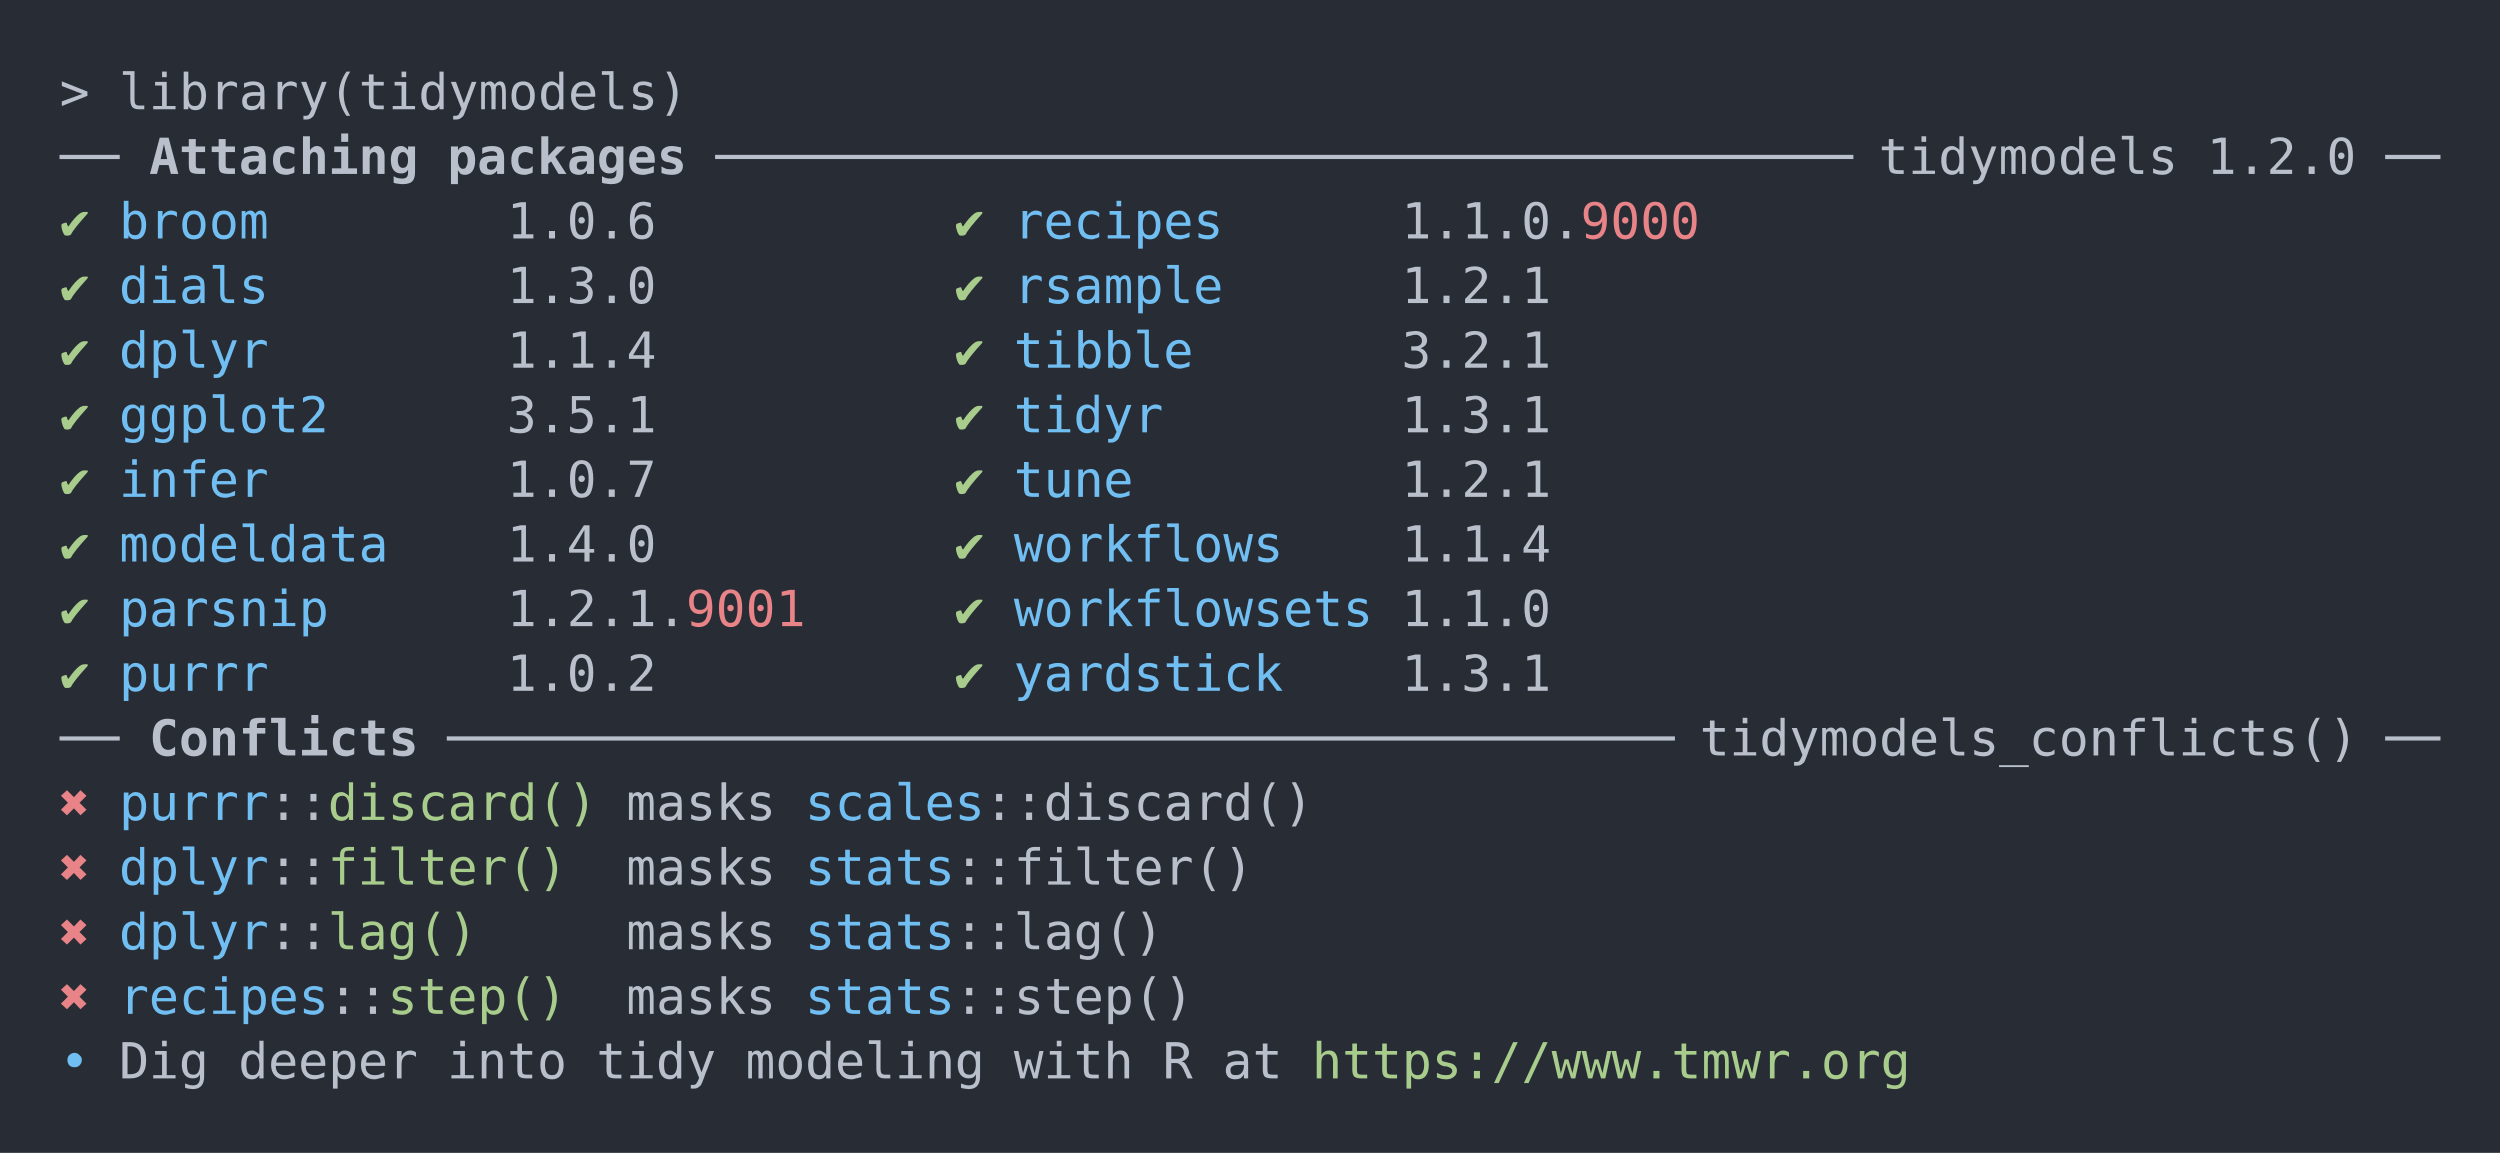
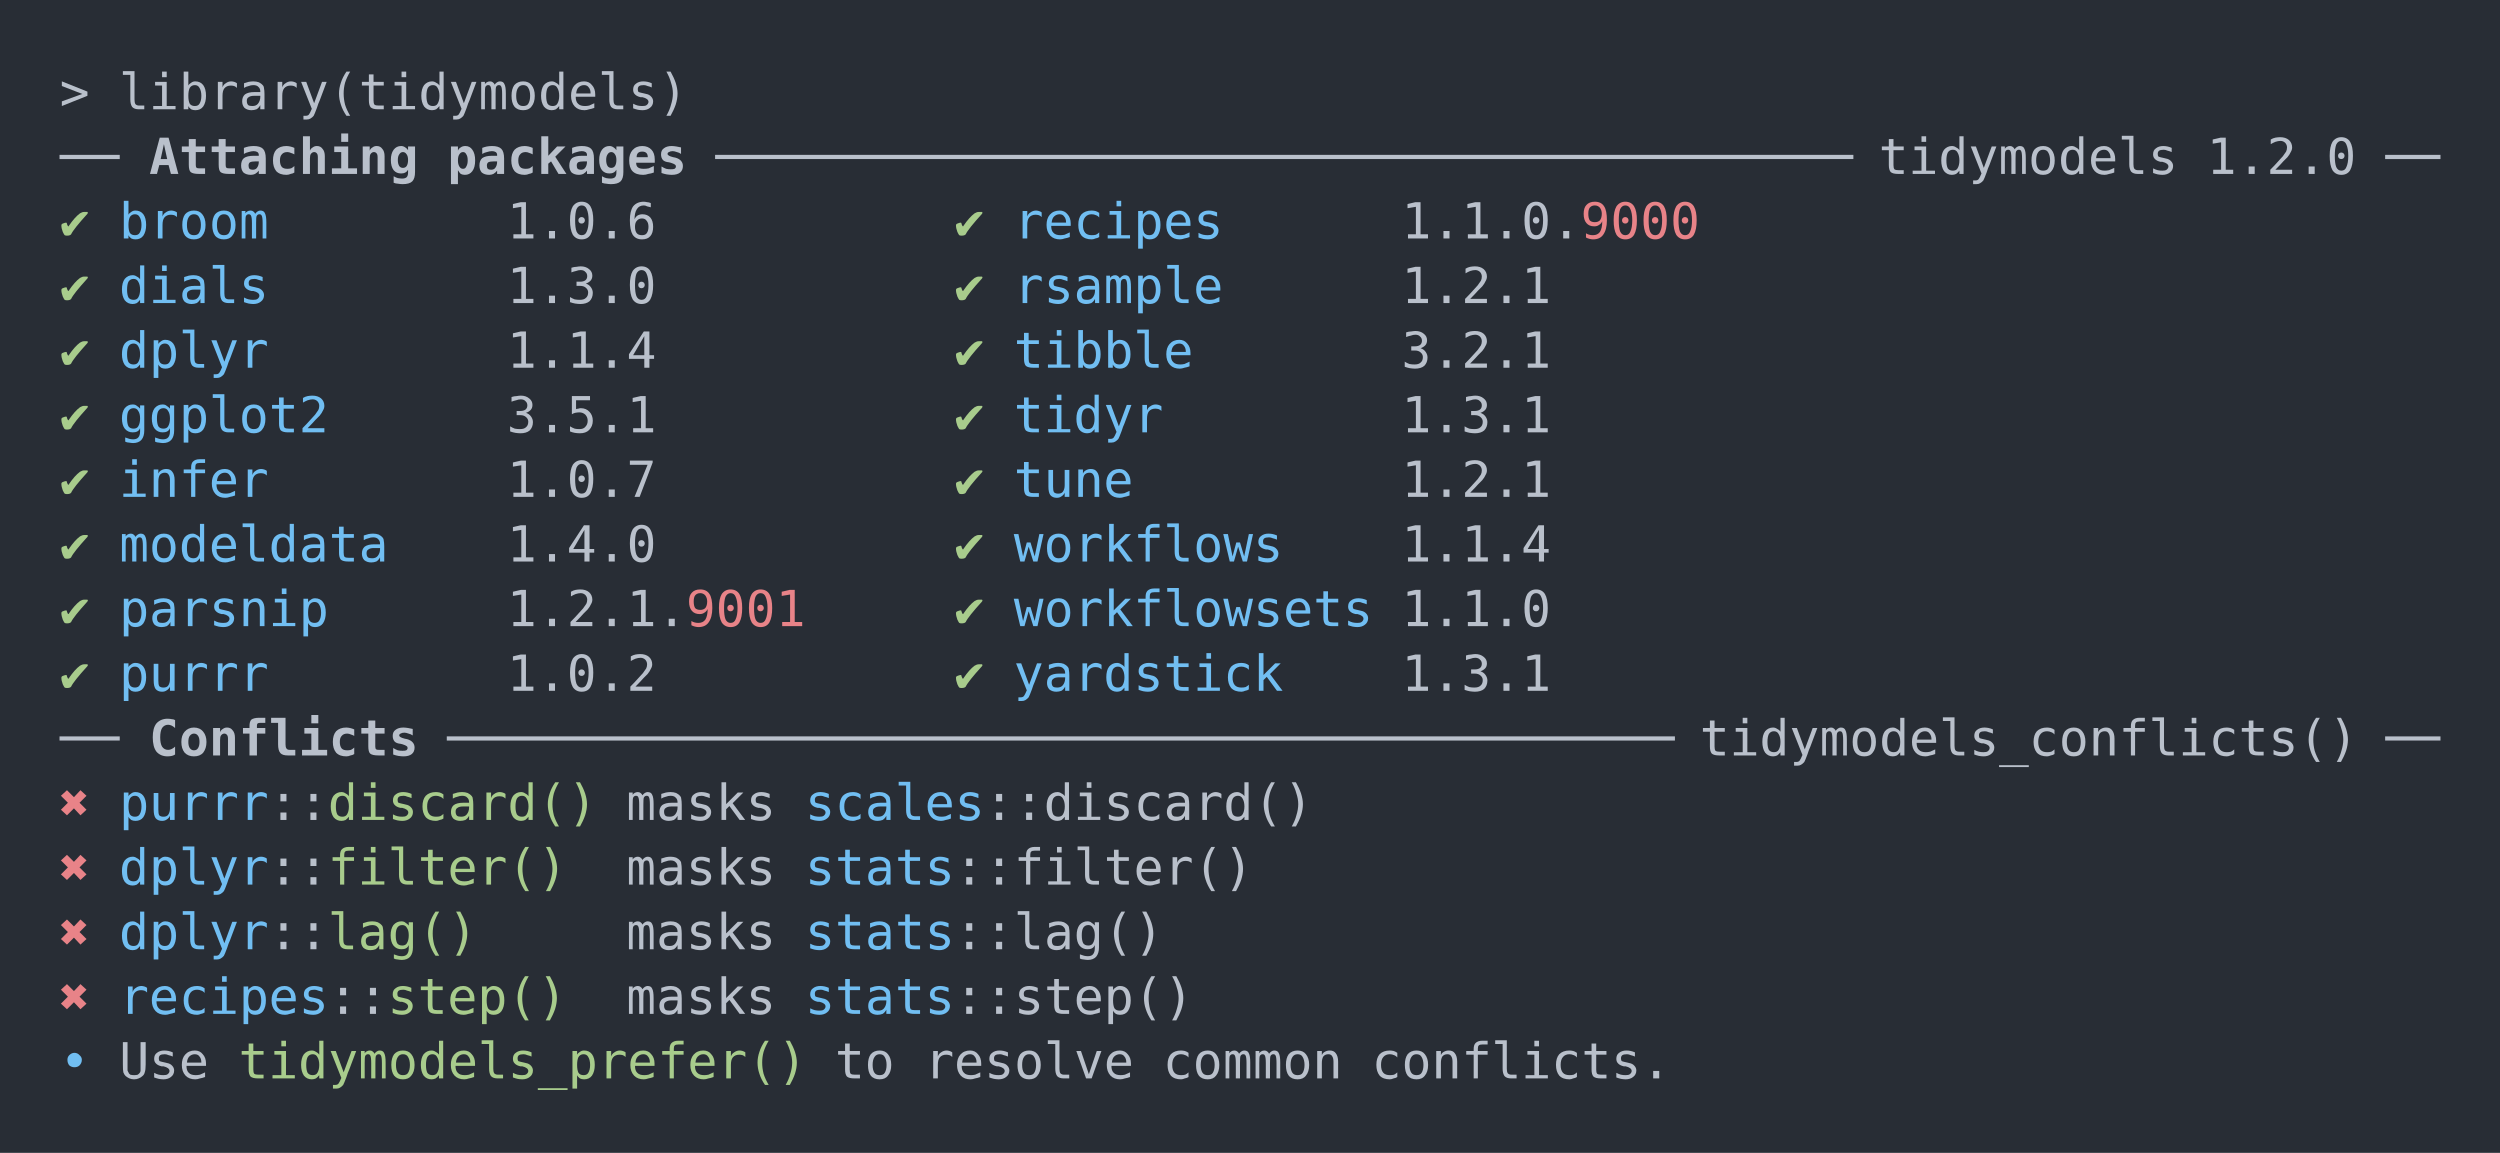
<svg xmlns="http://www.w3.org/2000/svg" xmlns:xlink="http://www.w3.org/1999/xlink" width="840" height="387.36">
  <rect width="840" height="387.36" rx="0" ry="0" class="a" />
  <svg height="347.36" viewBox="0 0 80 34.736" width="800" x="20" y="20">
    <style>.a{fill:rgb(40,45,53)}.b{font-family:'Fira Code',Monaco,Consolas,Menlo,'Bitstream Vera Sans Mono','Powerline Symbols',monospace}.c{fill:transparent}.d{fill:rgb(185,192,203);white-space:pre}.e{fill:rgb(185,192,203);font-weight:bold;white-space:pre}.f{fill:rgb(168,204,140);white-space:pre}.g{fill:rgb(113,190,242);white-space:pre}.h{fill:rgb(232,131,136);white-space:pre}</style>
    <g font-family="'Fira Code',Monaco,Consolas,Menlo,'Bitstream Vera Sans Mono','Powerline Symbols',monospace" font-size="1.67" class="b">
      <defs>
        <symbol id="a">
          <rect height="16" width="80" x="0" y="0" class="c" />
        </symbol>
      </defs>
      <rect height="34.736" width="80" class="a" />
      <svg x="0" y="0" width="80">
        <svg x="0">
          <use xlink:href="#a" />
          <text font-size="1.67" x="0" y="1.67" class="d">&gt;</text>
          <text font-size="1.67" x="2.004" y="1.67" class="d">library(tidymodels)</text>
          <text font-size="1.67" x="0" y="3.841" class="d">──</text>
          <text font-size="1.67" x="3.006" y="3.841" class="e">Attaching</text>
          <text font-size="1.67" x="13.026" y="3.841" class="e">packages</text>
          <text font-size="1.67" x="22.044" y="3.841" class="d">──────────────────────────────────────</text>
          <text font-size="1.67" x="61.122" y="3.841" class="d">tidymodels</text>
          <text font-size="1.67" x="72.144" y="3.841" class="d">1.2.0</text>
          <text font-size="1.67" x="78.156" y="3.841" class="d">──</text>
          <text font-size="1.67" x="0" y="6.012" class="f">✔</text>
          <text font-size="1.67" x="2.004" y="6.012" class="g">broom</text>
          <text font-size="1.67" x="15.03" y="6.012" class="d">1.0.6</text>
          <text font-size="1.67" x="30.06" y="6.012" class="f">✔</text>
          <text font-size="1.67" x="32.064" y="6.012" class="g">recipes</text>
          <text font-size="1.67" x="45.09" y="6.012" class="d">1.1.0.</text>
          <text font-size="1.67" x="51.102" y="6.012" class="h">9000</text>
          <text font-size="1.67" x="0" y="8.183" class="f">✔</text>
          <text font-size="1.67" x="2.004" y="8.183" class="g">dials</text>
          <text font-size="1.67" x="15.03" y="8.183" class="d">1.3.0</text>
          <text font-size="1.67" x="30.06" y="8.183" class="f">✔</text>
          <text font-size="1.67" x="32.064" y="8.183" class="g">rsample</text>
          <text font-size="1.67" x="45.09" y="8.183" class="d">1.2.1</text>
          <text font-size="1.67" x="0" y="10.354" class="f">✔</text>
          <text font-size="1.67" x="2.004" y="10.354" class="g">dplyr</text>
          <text font-size="1.67" x="15.03" y="10.354" class="d">1.1.4</text>
          <text font-size="1.67" x="30.06" y="10.354" class="f">✔</text>
          <text font-size="1.67" x="32.064" y="10.354" class="g">tibble</text>
          <text font-size="1.67" x="45.09" y="10.354" class="d">3.2.1</text>
          <text font-size="1.67" x="0" y="12.525" class="f">✔</text>
          <text font-size="1.67" x="2.004" y="12.525" class="g">ggplot2</text>
          <text font-size="1.67" x="15.03" y="12.525" class="d">3.5.1</text>
          <text font-size="1.67" x="30.06" y="12.525" class="f">✔</text>
          <text font-size="1.67" x="32.064" y="12.525" class="g">tidyr</text>
          <text font-size="1.67" x="45.09" y="12.525" class="d">1.3.1</text>
          <text font-size="1.67" x="0" y="14.696" class="f">✔</text>
          <text font-size="1.67" x="2.004" y="14.696" class="g">infer</text>
          <text font-size="1.67" x="15.03" y="14.696" class="d">1.0.7</text>
          <text font-size="1.67" x="30.06" y="14.696" class="f">✔</text>
          <text font-size="1.67" x="32.064" y="14.696" class="g">tune</text>
          <text font-size="1.67" x="45.09" y="14.696" class="d">1.2.1</text>
          <text font-size="1.67" x="0" y="16.867" class="f">✔</text>
          <text font-size="1.67" x="2.004" y="16.867" class="g">modeldata</text>
          <text font-size="1.67" x="15.03" y="16.867" class="d">1.4.0</text>
          <text font-size="1.67" x="30.06" y="16.867" class="f">✔</text>
          <text font-size="1.67" x="32.064" y="16.867" class="g">workflows</text>
          <text font-size="1.67" x="45.09" y="16.867" class="d">1.1.4</text>
          <text font-size="1.67" x="0" y="19.038" class="f">✔</text>
          <text font-size="1.67" x="2.004" y="19.038" class="g">parsnip</text>
          <text font-size="1.67" x="15.03" y="19.038" class="d">1.2.1.</text>
          <text font-size="1.67" x="21.042" y="19.038" class="h">9001</text>
          <text font-size="1.67" x="30.06" y="19.038" class="f">✔</text>
          <text font-size="1.67" x="32.064" y="19.038" class="g">workflowsets</text>
          <text font-size="1.67" x="45.09" y="19.038" class="d">1.1.0</text>
          <text font-size="1.67" x="0" y="21.209" class="f">✔</text>
          <text font-size="1.67" x="2.004" y="21.209" class="g">purrr</text>
          <text font-size="1.67" x="15.03" y="21.209" class="d">1.0.2</text>
          <text font-size="1.67" x="30.06" y="21.209" class="f">✔</text>
          <text font-size="1.67" x="32.064" y="21.209" class="g">yardstick</text>
          <text font-size="1.67" x="45.09" y="21.209" class="d">1.3.1</text>
          <text font-size="1.67" x="0" y="23.38" class="d">──</text>
          <text font-size="1.67" x="3.006" y="23.38" class="e">Conflicts</text>
          <text font-size="1.67" x="13.026" y="23.38" class="d">─────────────────────────────────────────</text>
          <text font-size="1.67" x="55.11" y="23.38" class="d">tidymodels_conflicts()</text>
          <text font-size="1.67" x="78.156" y="23.38" class="d">──</text>
          <text font-size="1.67" x="0" y="25.551" class="h">✖</text>
          <text font-size="1.67" x="2.004" y="25.551" class="g">purrr</text>
          <text font-size="1.67" x="7.014" y="25.551" class="d">::</text>
          <text font-size="1.67" x="9.018" y="25.551" class="f">discard()</text>
          <text font-size="1.67" x="19.038" y="25.551" class="d">masks</text>
          <text font-size="1.67" x="25.05" y="25.551" class="g">scales</text>
          <text font-size="1.67" x="31.062" y="25.551" class="d">::discard()</text>
          <text font-size="1.67" x="0" y="27.722" class="h">✖</text>
          <text font-size="1.67" x="2.004" y="27.722" class="g">dplyr</text>
          <text font-size="1.67" x="7.014" y="27.722" class="d">::</text>
          <text font-size="1.67" x="9.018" y="27.722" class="f">filter()</text>
          <text font-size="1.67" x="19.038" y="27.722" class="d">masks</text>
          <text font-size="1.67" x="25.05" y="27.722" class="g">stats</text>
          <text font-size="1.67" x="30.06" y="27.722" class="d">::filter()</text>
          <text font-size="1.67" x="0" y="29.893" class="h">✖</text>
          <text font-size="1.67" x="2.004" y="29.893" class="g">dplyr</text>
          <text font-size="1.67" x="7.014" y="29.893" class="d">::</text>
          <text font-size="1.67" x="9.018" y="29.893" class="f">lag()</text>
          <text font-size="1.67" x="19.038" y="29.893" class="d">masks</text>
          <text font-size="1.67" x="25.05" y="29.893" class="g">stats</text>
          <text font-size="1.67" x="30.06" y="29.893" class="d">::lag()</text>
          <text font-size="1.67" x="0" y="32.064" class="h">✖</text>
          <text font-size="1.67" x="2.004" y="32.064" class="g">recipes</text>
          <text font-size="1.67" x="9.018" y="32.064" class="d">::</text>
          <text font-size="1.67" x="11.022" y="32.064" class="f">step()</text>
          <text font-size="1.67" x="19.038" y="32.064" class="d">masks</text>
          <text font-size="1.67" x="25.05" y="32.064" class="g">stats</text>
          <text font-size="1.67" x="30.06" y="32.064" class="d">::step()</text>
          <text font-size="1.67" x="0" y="34.235" class="g">•</text>
-           <text font-size="1.67" x="2.004" y="34.235" class="d">Dig</text>
-           <text font-size="1.67" x="6.012" y="34.235" class="d">deeper</text>
-           <text font-size="1.67" x="13.026" y="34.235" class="d">into</text>
-           <text font-size="1.67" x="18.036" y="34.235" class="d">tidy</text>
-           <text font-size="1.67" x="23.046" y="34.235" class="d">modeling</text>
-           <text font-size="1.67" x="32.064" y="34.235" class="d">with</text>
-           <text font-size="1.67" x="37.074" y="34.235" class="d">R</text>
-           <text font-size="1.67" x="39.078" y="34.235" class="d">at</text>
-           <text font-size="1.67" x="42.084" y="34.235" class="f">https://www.tmwr.org</text>
+           <text font-size="1.67" x="2.004" y="34.235" class="d">Use</text>
+           <text font-size="1.67" x="6.012" y="34.235" class="f">tidymodels_prefer()</text>
+           <text font-size="1.67" x="26.052" y="34.235" class="d">to</text>
+           <text font-size="1.67" x="29.058" y="34.235" class="d">resolve</text>
+           <text font-size="1.67" x="37.074" y="34.235" class="d">common</text>
+           <text font-size="1.67" x="44.088" y="34.235" class="d">conflicts.</text>
        </svg>
      </svg>
    </g>
  </svg>
</svg>
